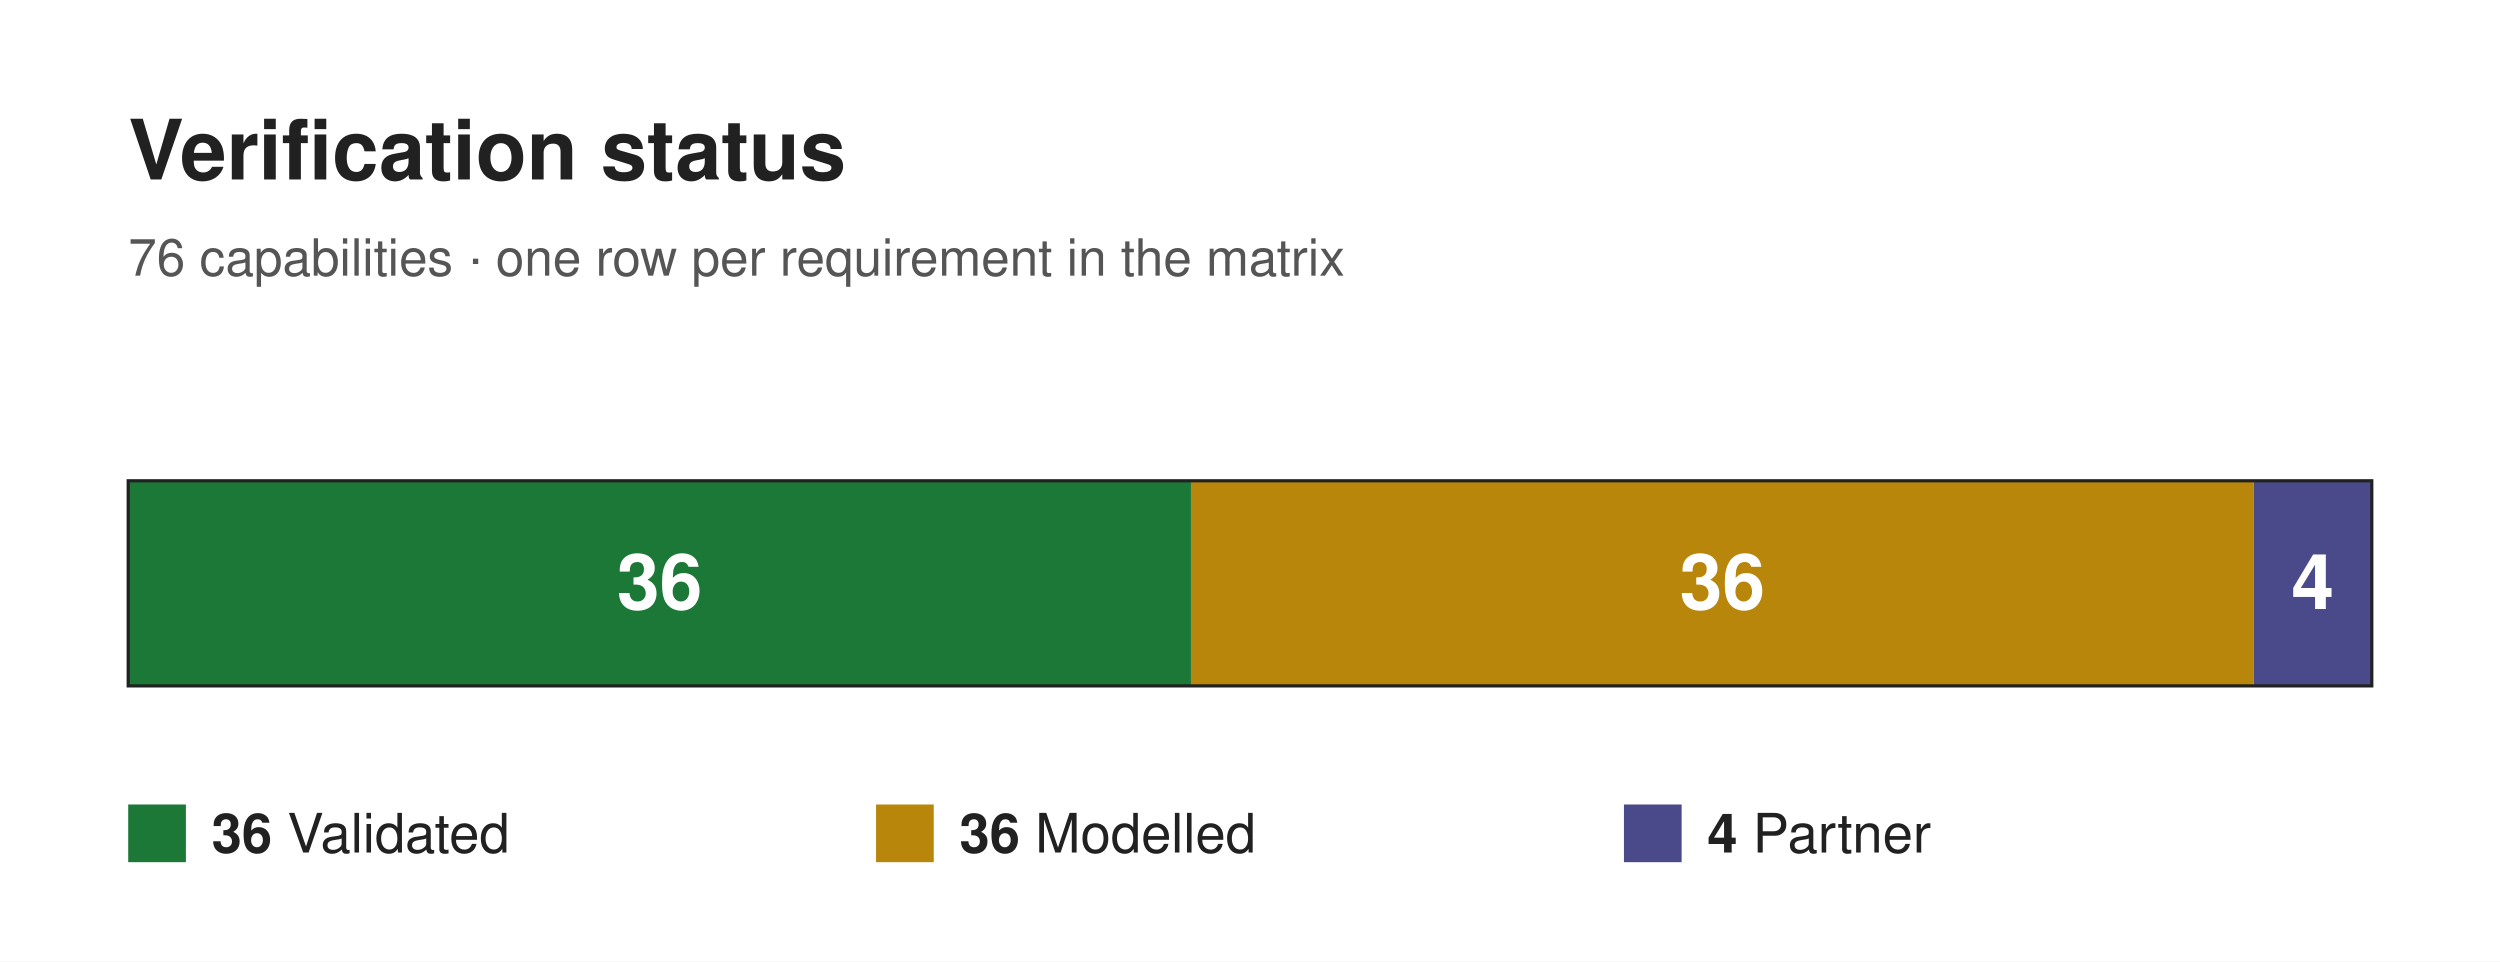
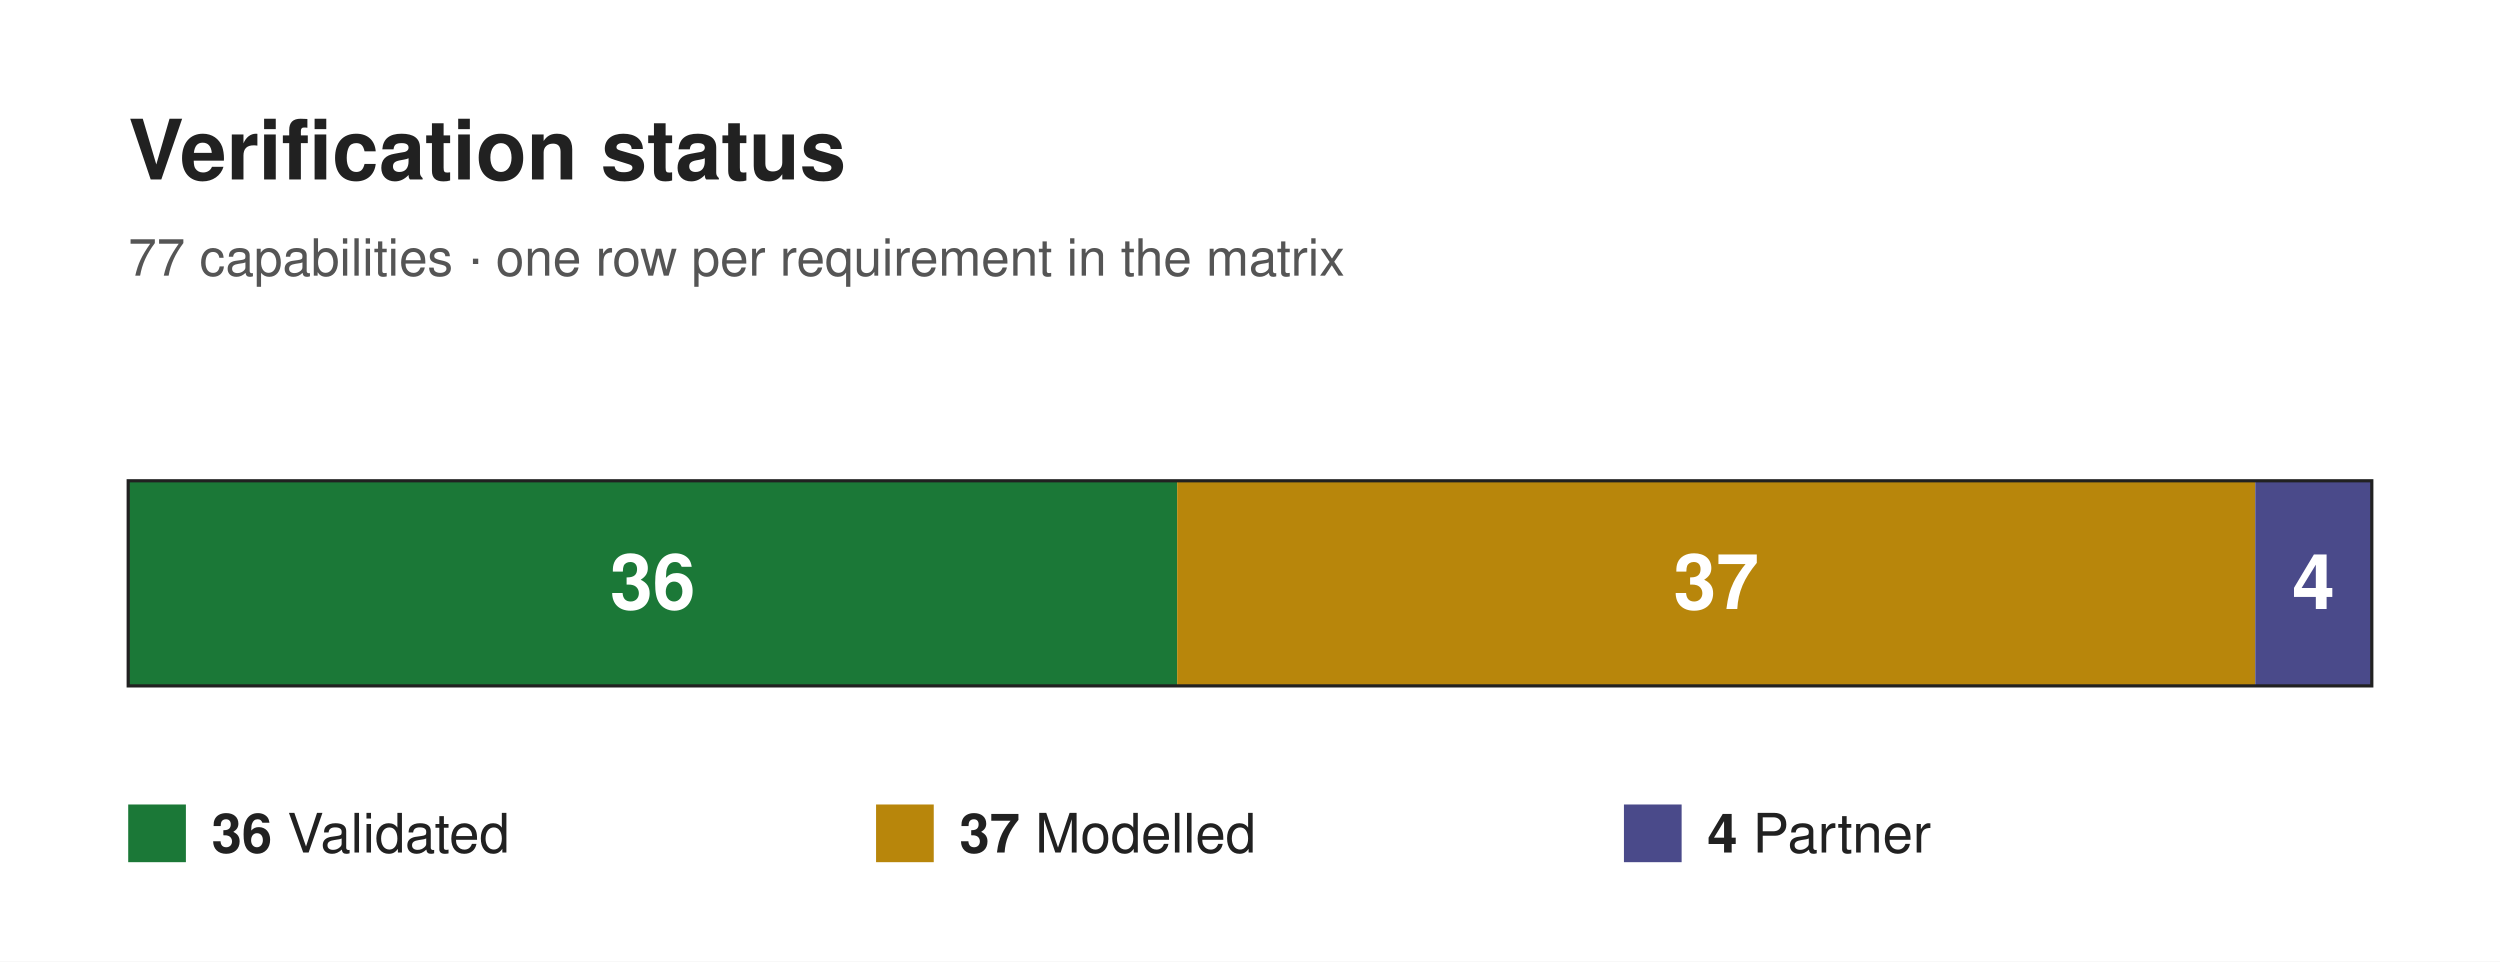
<svg xmlns="http://www.w3.org/2000/svg" width="780" height="300" viewBox="0 0 780 300" font-family="Helvetica, Arial, sans-serif">
  <rect x="0" y="0" width="780" height="300" fill="#ffffff" />
  <text x="40" y="56" font-size="26" font-weight="700" fill="#212121">Verification status</text>
-   <text x="40" y="86" font-size="16" fill="#555555">76 capabilities · one row per requirement in the matrix</text>
-   <rect x="40" y="150" width="331.58" height="64" fill="#1b7837" />
-   <text x="205.79" y="190" font-size="24" font-weight="700" fill="#ffffff" text-anchor="middle">36</text>
-   <rect x="371.58" y="150" width="331.58" height="64" fill="#b8860b" />
-   <text x="537.37" y="190" font-size="24" font-weight="700" fill="#ffffff" text-anchor="middle">36</text>
-   <rect x="703.16" y="150" width="36.84" height="64" fill="#4a4a8a" />
-   <text x="721.58" y="190" font-size="24" font-weight="700" fill="#ffffff" text-anchor="middle">4</text>
+   <text x="40" y="86" font-size="16" fill="#555555">77 capabilities · one row per requirement in the matrix</text>
+   <rect x="40" y="150" width="327.27" height="64" fill="#1b7837" />
+   <text x="203.64" y="190" font-size="24" font-weight="700" fill="#ffffff" text-anchor="middle">36</text>
+   <rect x="367.27" y="150" width="336.36" height="64" fill="#b8860b" />
+   <text x="535.45" y="190" font-size="24" font-weight="700" fill="#ffffff" text-anchor="middle">37</text>
+   <rect x="703.64" y="150" width="36.36" height="64" fill="#4a4a8a" />
+   <text x="721.82" y="190" font-size="24" font-weight="700" fill="#ffffff" text-anchor="middle">4</text>
  <rect x="40" y="150" width="700" height="64" fill="none" stroke="#212121" stroke-width="1" />
  <rect x="40" y="251" width="18" height="18" fill="#1b7837" />
  <text x="66" y="266" font-size="17" fill="#212121">
    <tspan font-weight="700">36</tspan> Validated</text>
  <rect x="273.33" y="251" width="18" height="18" fill="#b8860b" />
  <text x="299.33" y="266" font-size="17" fill="#212121">
-     <tspan font-weight="700">36</tspan> Modelled</text>
+     <tspan font-weight="700">37</tspan> Modelled</text>
  <rect x="506.67" y="251" width="18" height="18" fill="#4a4a8a" />
  <text x="532.67" y="266" font-size="17" fill="#212121">
    <tspan font-weight="700">4</tspan> Partner</text>
</svg>
